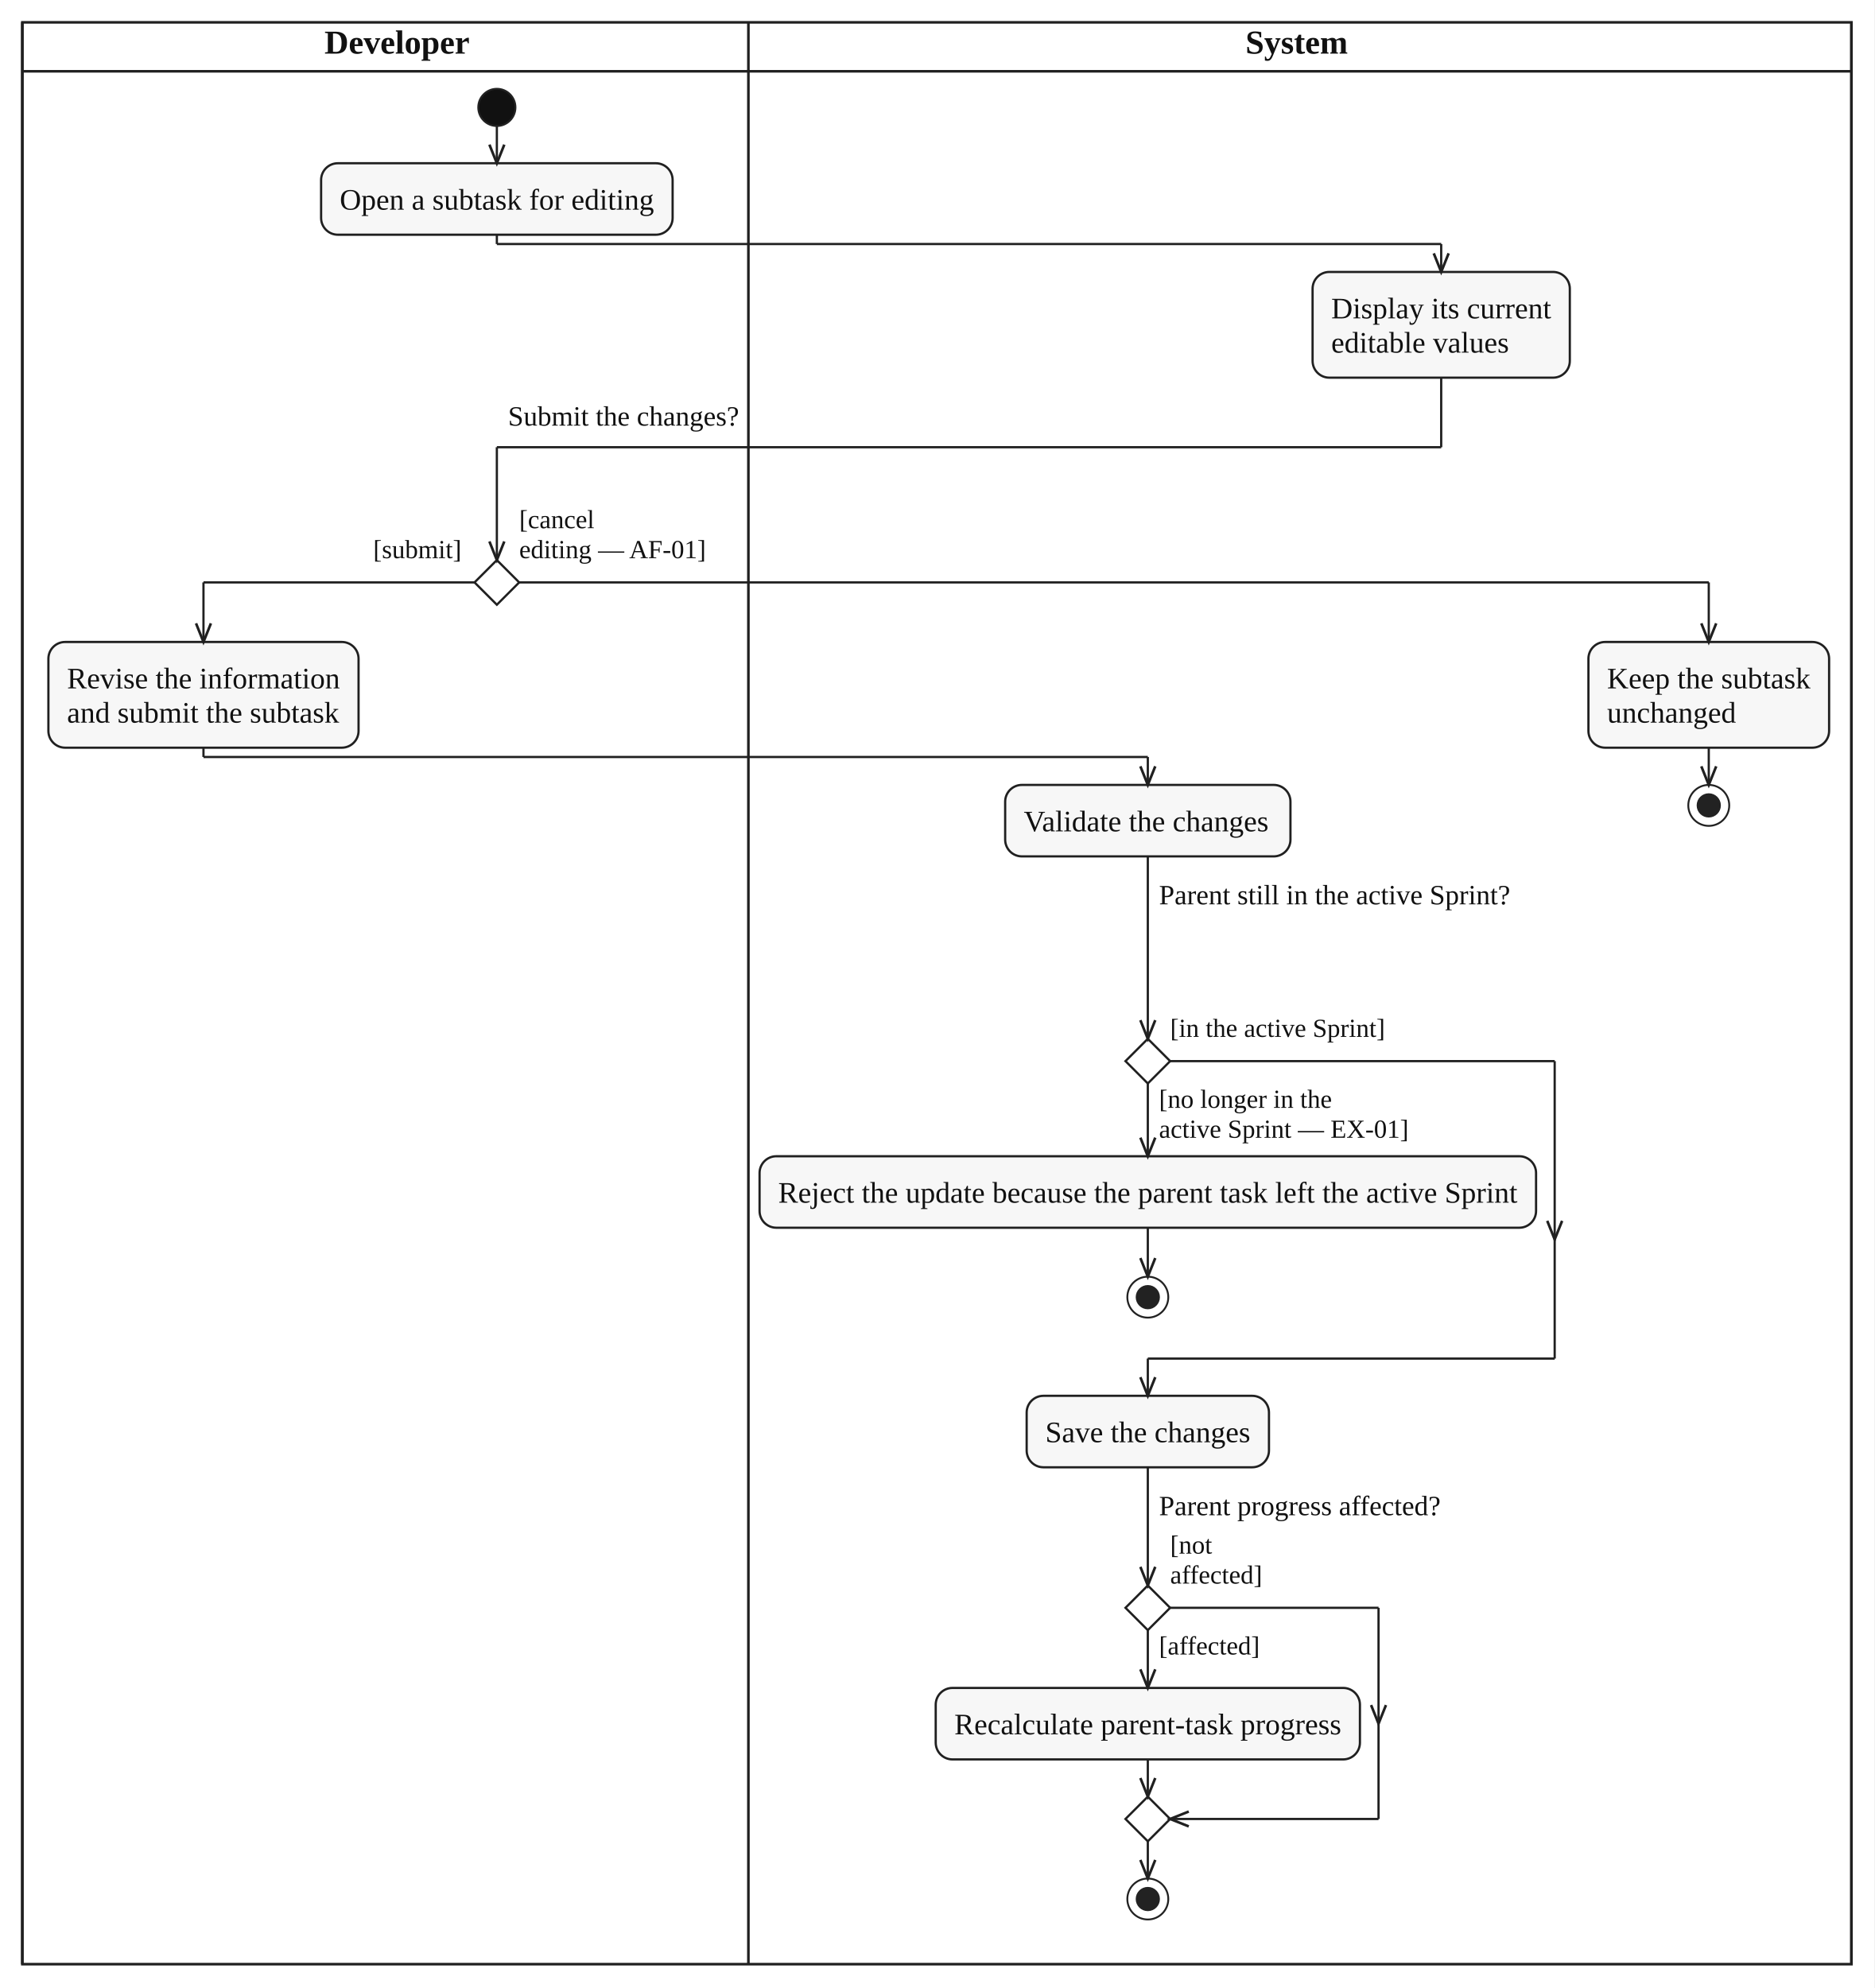
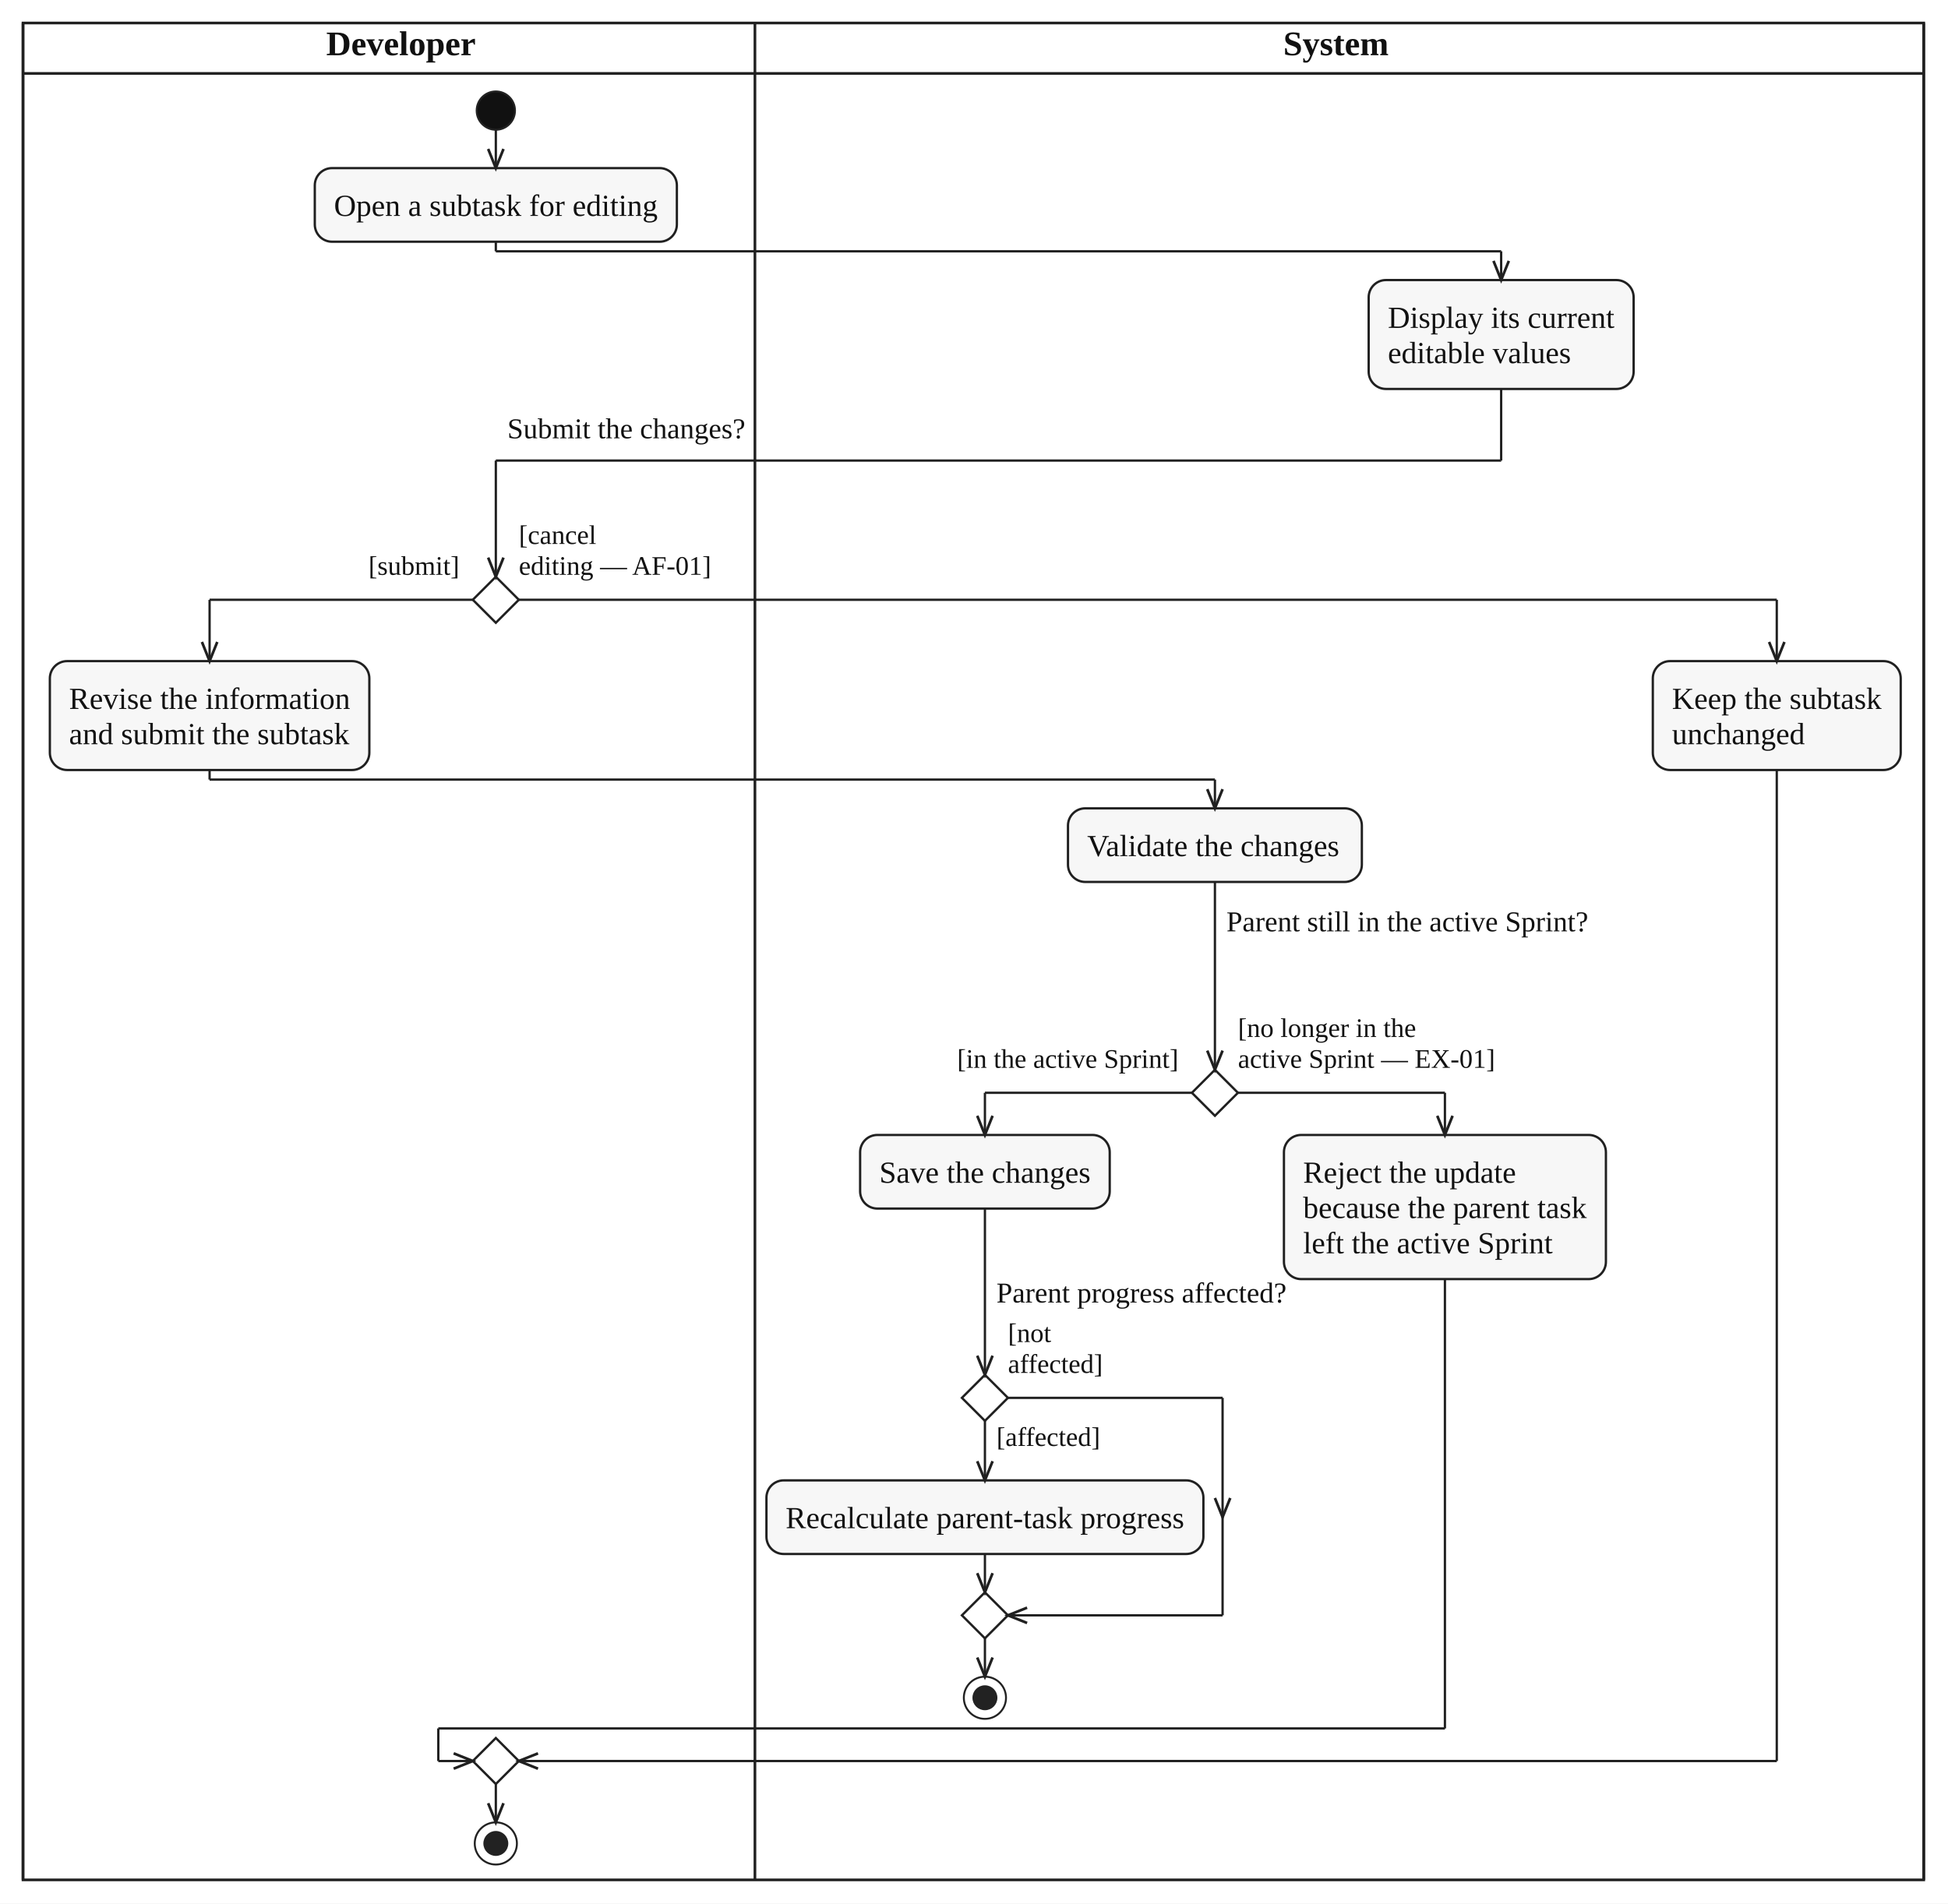
- <svg xmlns="http://www.w3.org/2000/svg" contentStyleType="text/css" height="1068px" preserveAspectRatio="none" style="width:1007px;height:1068px;background:#FFFFFF;" version="1.1" viewBox="-5 0.394 1007 1068" width="1007px" zoomAndPan="magnify" data-pres-formatted="1">
-   <rect id="pres-background" x="-5" y="0.394" width="1007" height="1068" fill="#FFFFFF" stroke="none" />
+ <svg xmlns="http://www.w3.org/2000/svg" contentStyleType="text/css" height="993px" preserveAspectRatio="none" style="width:1016px;height:993px;background:#FFFFFF;" version="1.1" viewBox="-5 0.394 1016 993" width="1016px" zoomAndPan="magnify" data-pres-formatted="1">
+   <rect id="pres-background" x="-5" y="0.394" width="1016" height="993" fill="#FFFFFF" stroke="none" />
  <defs />
  <g>
-     <rect fill="#FFFFFF" height="30.698" style="stroke:#FFFFFF;stroke-width:1.0;" width="967.931" x="15" y="12.394" />
-     <ellipse cx="261.935" cy="58.092" fill="#111111" rx="10" ry="10" style="stroke:#222222;stroke-width:1.0;" />
-     <rect fill="#F7F7F7" height="38.398" rx="9" ry="9" style="stroke:#202020;stroke-width:1.2;" width="188.852" x="167.51" y="88.092" />
-     <text fill="#111111" font-family="Times New Roman" font-size="16" lengthAdjust="spacing" textLength="168.852" x="177.51" y="113.029">Open a subtask for editing</text>
-     <polygon fill="#FFFFFF" points="261.935,301.274,273.935,313.274,261.935,325.274,249.935,313.274,261.935,301.274" style="stroke:#202020;stroke-width:1.2;" />
-     <text fill="#111111" font-family="Times New Roman" font-size="15" lengthAdjust="spacing" textLength="124.138" x="267.935" y="229.036">Submit the changes?</text>
-     <text fill="#111111" font-family="Times New Roman" font-size="15" lengthAdjust="spacing" textLength="3.75" x="267.935" y="246.284"> </text>
-     <text fill="#111111" font-family="Times New Roman" font-size="15" lengthAdjust="spacing" textLength="3.75" x="267.935" y="263.533"> </text>
-     <text fill="#111111" font-family="Times New Roman" font-size="15" lengthAdjust="spacing" textLength="3.75" x="267.935" y="280.781"> </text>
-     <text fill="#111111" font-family="Times New Roman" font-size="15" lengthAdjust="spacing" textLength="3.75" x="267.935" y="298.03"> </text>
-     <text fill="#111111" font-family="Times New Roman" font-size="14" lengthAdjust="spacing" textLength="54.441" x="195.494" y="300.246">[submit]  </text>
-     <text fill="#111111" font-family="Times New Roman" font-size="6" lengthAdjust="spacing" textLength="1.5" x="195.494" y="308.876"> </text>
-     <text fill="#111111" font-family="Times New Roman" font-size="14" lengthAdjust="spacing" textLength="47.407" x="273.935" y="284.147">  [cancel</text>
-     <text fill="#111111" font-family="Times New Roman" font-size="14" lengthAdjust="spacing" textLength="108.103" x="273.935" y="300.246">  editing — AF-01]</text>
-     <text fill="#111111" font-family="Times New Roman" font-size="6" lengthAdjust="spacing" textLength="1.5" x="273.935" y="308.876"> </text>
+     <rect fill="#FFFFFF" height="30.698" style="stroke:#FFFFFF;stroke-width:1.0;" width="976.595" x="15" y="12.394" />
+     <ellipse cx="253.605" cy="58.092" fill="#111111" rx="10" ry="10" style="stroke:#222222;stroke-width:1.0;" />
+     <rect fill="#F7F7F7" height="38.398" rx="9" ry="9" style="stroke:#202020;stroke-width:1.2;" width="188.852" x="159.179" y="88.092" />
+     <text fill="#111111" font-family="Times New Roman" font-size="16" lengthAdjust="spacing" textLength="168.852" x="169.179" y="113.029">Open a subtask for editing</text>
+     <polygon fill="#FFFFFF" points="253.605,301.274,265.604,313.274,253.605,325.274,241.605,313.274,253.605,301.274" style="stroke:#202020;stroke-width:1.2;" />
+     <text fill="#111111" font-family="Times New Roman" font-size="15" lengthAdjust="spacing" textLength="124.138" x="259.604" y="229.036">Submit the changes?</text>
+     <text fill="#111111" font-family="Times New Roman" font-size="15" lengthAdjust="spacing" textLength="3.75" x="259.604" y="246.284"> </text>
+     <text fill="#111111" font-family="Times New Roman" font-size="15" lengthAdjust="spacing" textLength="3.75" x="259.604" y="263.533"> </text>
+     <text fill="#111111" font-family="Times New Roman" font-size="15" lengthAdjust="spacing" textLength="3.75" x="259.604" y="280.781"> </text>
+     <text fill="#111111" font-family="Times New Roman" font-size="15" lengthAdjust="spacing" textLength="3.75" x="259.604" y="298.03"> </text>
+     <text fill="#111111" font-family="Times New Roman" font-size="14" lengthAdjust="spacing" textLength="54.441" x="187.163" y="300.246">[submit]  </text>
+     <text fill="#111111" font-family="Times New Roman" font-size="6" lengthAdjust="spacing" textLength="1.5" x="187.163" y="308.876"> </text>
+     <text fill="#111111" font-family="Times New Roman" font-size="14" lengthAdjust="spacing" textLength="47.407" x="265.604" y="284.147">  [cancel</text>
+     <text fill="#111111" font-family="Times New Roman" font-size="14" lengthAdjust="spacing" textLength="108.103" x="265.604" y="300.246">  editing — AF-01]</text>
+     <text fill="#111111" font-family="Times New Roman" font-size="6" lengthAdjust="spacing" textLength="1.5" x="265.604" y="308.876"> </text>
    <rect fill="#F7F7F7" height="56.797" rx="9" ry="9" style="stroke:#202020;stroke-width:1.2;" width="166.633" x="21" y="345.274" />
    <text fill="#111111" font-family="Times New Roman" font-size="16" lengthAdjust="spacing" textLength="146.633" x="31" y="370.212">Revise the information</text>
    <text fill="#111111" font-family="Times New Roman" font-size="16" lengthAdjust="spacing" textLength="146.211" x="31" y="388.61">and submit the subtask</text>
-     <line style="stroke:#202020;stroke-width:1.4;" x1="7" x2="7" y1="12.394" y2="1055.591" />
-     <rect fill="#F7F7F7" height="56.797" rx="9" ry="9" style="stroke:#202020;stroke-width:1.2;" width="138.195" x="700.181" y="146.49" />
-     <text fill="#111111" font-family="Times New Roman" font-size="16" lengthAdjust="spacing" textLength="118.195" x="710.181" y="171.428">Display its current</text>
-     <text fill="#111111" font-family="Times New Roman" font-size="16" lengthAdjust="spacing" textLength="95.516" x="710.181" y="189.826">editable values</text>
-     <rect fill="#F7F7F7" height="38.398" rx="9" ry="9" style="stroke:#202020;stroke-width:1.2;" width="153.273" x="535.023" y="422.071" />
-     <text fill="#111111" font-family="Times New Roman" font-size="16" lengthAdjust="spacing" textLength="133.273" x="545.023" y="447.009">Validate the changes</text>
-     <rect fill="#F7F7F7" height="38.398" rx="9" ry="9" style="stroke:#202020;stroke-width:1.2;" width="417.172" x="403.074" y="621.556" />
-     <text fill="#111111" font-family="Times New Roman" font-size="16" lengthAdjust="spacing" textLength="397.172" x="413.074" y="646.493">Reject the update because the parent task left the active Sprint</text>
-     <ellipse cx="611.66" cy="697.255" fill="none" rx="11" ry="11" style="stroke:#222222;stroke-width:1.0;" />
-     <ellipse cx="611.66" cy="697.255" fill="#222222" rx="6" ry="6" style="stroke:#222222;stroke-width:1.0;" />
-     <polygon fill="#FFFFFF" points="611.66,558.457,623.66,570.457,611.66,582.457,599.66,570.457,611.66,558.457" style="stroke:#202020;stroke-width:1.2;" />
-     <text fill="#111111" font-family="Times New Roman" font-size="15" lengthAdjust="spacing" textLength="188.708" x="617.66" y="486.218">Parent still in the active Sprint?</text>
-     <text fill="#111111" font-family="Times New Roman" font-size="15" lengthAdjust="spacing" textLength="3.75" x="617.66" y="503.467"> </text>
-     <text fill="#111111" font-family="Times New Roman" font-size="15" lengthAdjust="spacing" textLength="3.75" x="617.66" y="520.715"> </text>
-     <text fill="#111111" font-family="Times New Roman" font-size="15" lengthAdjust="spacing" textLength="3.75" x="617.66" y="537.964"> </text>
-     <text fill="#111111" font-family="Times New Roman" font-size="15" lengthAdjust="spacing" textLength="3.75" x="617.66" y="555.212"> </text>
-     <text fill="#111111" font-family="Times New Roman" font-size="14" lengthAdjust="spacing" textLength="99.921" x="617.66" y="595.527">  [no longer in the</text>
-     <text fill="#111111" font-family="Times New Roman" font-size="14" lengthAdjust="spacing" textLength="141.135" x="617.66" y="611.626">  active Sprint — EX-01]</text>
-     <text fill="#111111" font-family="Times New Roman" font-size="6" lengthAdjust="spacing" textLength="1.5" x="617.66" y="620.256"> </text>
-     <text fill="#111111" font-family="Times New Roman" font-size="14" lengthAdjust="spacing" textLength="122.466" x="623.66" y="557.429">[in the active Sprint]  </text>
-     <text fill="#111111" font-family="Times New Roman" font-size="6" lengthAdjust="spacing" textLength="1.5" x="623.66" y="566.059"> </text>
-     <rect fill="#F7F7F7" height="38.398" rx="9" ry="9" style="stroke:#202020;stroke-width:1.2;" width="130.18" x="546.57" y="750.255" />
-     <text fill="#111111" font-family="Times New Roman" font-size="16" lengthAdjust="spacing" textLength="110.18" x="556.57" y="775.192">Save the changes</text>
-     <rect fill="#F7F7F7" height="38.398" rx="9" ry="9" style="stroke:#202020;stroke-width:1.2;" width="227.906" x="497.707" y="907.193" />
-     <text fill="#111111" font-family="Times New Roman" font-size="16" lengthAdjust="spacing" textLength="207.906" x="507.707" y="932.13">Recalculate parent-task progress</text>
-     <polygon fill="#FFFFFF" points="611.66,852.144,623.66,864.144,611.66,876.144,599.66,864.144,611.66,852.144" style="stroke:#202020;stroke-width:1.2;" />
-     <text fill="#111111" font-family="Times New Roman" font-size="15" lengthAdjust="spacing" textLength="151.589" x="617.66" y="814.402">Parent progress affected?</text>
-     <text fill="#111111" font-family="Times New Roman" font-size="15" lengthAdjust="spacing" textLength="3.75" x="617.66" y="831.65"> </text>
-     <text fill="#111111" font-family="Times New Roman" font-size="15" lengthAdjust="spacing" textLength="3.75" x="617.66" y="848.899"> </text>
-     <text fill="#111111" font-family="Times New Roman" font-size="14" lengthAdjust="spacing" textLength="61.394" x="617.66" y="889.214">[affected]  </text>
-     <text fill="#111111" font-family="Times New Roman" font-size="6" lengthAdjust="spacing" textLength="1.5" x="617.66" y="897.844"> </text>
-     <text fill="#111111" font-family="Times New Roman" font-size="14" lengthAdjust="spacing" textLength="29.552" x="623.66" y="835.017">  [not</text>
-     <text fill="#111111" font-family="Times New Roman" font-size="14" lengthAdjust="spacing" textLength="56.731" x="623.66" y="851.115">  affected]</text>
-     <text fill="#111111" font-family="Times New Roman" font-size="6" lengthAdjust="spacing" textLength="1.5" x="623.66" y="859.745"> </text>
-     <polygon fill="#FFFFFF" points="611.66,965.591,623.66,977.591,611.66,989.591,599.66,977.591,611.66,965.591" style="stroke:#202020;stroke-width:1.2;" />
-     <ellipse cx="611.66" cy="1020.591" fill="none" rx="11" ry="11" style="stroke:#222222;stroke-width:1.0;" />
-     <ellipse cx="611.66" cy="1020.591" fill="#222222" rx="6" ry="6" style="stroke:#222222;stroke-width:1.0;" />
-     <rect fill="#F7F7F7" height="56.797" rx="9" ry="9" style="stroke:#202020;stroke-width:1.2;" width="129.305" x="848.376" y="345.274" />
-     <text fill="#111111" font-family="Times New Roman" font-size="16" lengthAdjust="spacing" textLength="109.305" x="858.376" y="370.212">Keep the subtask</text>
-     <text fill="#111111" font-family="Times New Roman" font-size="16" lengthAdjust="spacing" textLength="69.305" x="858.376" y="388.61">unchanged</text>
-     <ellipse cx="913.029" cy="433.071" fill="none" rx="11" ry="11" style="stroke:#222222;stroke-width:1.0;" />
-     <ellipse cx="913.029" cy="433.071" fill="#222222" rx="6" ry="6" style="stroke:#222222;stroke-width:1.0;" />
-     <line style="stroke:#202020;stroke-width:1.4;" x1="397.074" x2="397.074" y1="12.394" y2="1055.591" />
-     <line style="stroke:#202020;stroke-width:1.4;" x1="989.681" x2="989.681" y1="12.394" y2="1055.591" />
-     <line style="stroke:#202020;stroke-width:1.2;" x1="261.935" x2="261.935" y1="68.092" y2="88.092" />
-     <polyline points="257.935,78.092 261.935,88.092 265.935,78.092" fill="none" stroke="#202020" stroke-width="1.4" stroke-linejoin="miter" stroke-linecap="butt" class="open-arrowhead" />
-     <line style="stroke:#202020;stroke-width:1.2;" x1="249.935" x2="104.316" y1="313.274" y2="313.274" />
+     <polygon fill="#FFFFFF" points="253.605,907.049,265.604,919.049,253.605,931.049,241.605,919.049,253.605,907.049" style="stroke:#202020;stroke-width:1.2;" />
+     <ellipse cx="253.605" cy="962.049" fill="none" rx="11" ry="11" style="stroke:#222222;stroke-width:1.0;" />
+     <ellipse cx="253.605" cy="962.049" fill="#222222" rx="6" ry="6" style="stroke:#222222;stroke-width:1.0;" />
+     <line style="stroke:#202020;stroke-width:1.4;" x1="7" x2="7" y1="12.394" y2="981.049" />
+     <rect fill="#F7F7F7" height="56.797" rx="9" ry="9" style="stroke:#202020;stroke-width:1.2;" width="138.195" x="708.845" y="146.49" />
+     <text fill="#111111" font-family="Times New Roman" font-size="16" lengthAdjust="spacing" textLength="118.195" x="718.845" y="171.428">Display its current</text>
+     <text fill="#111111" font-family="Times New Roman" font-size="16" lengthAdjust="spacing" textLength="95.516" x="718.845" y="189.826">editable values</text>
+     <rect fill="#F7F7F7" height="38.398" rx="9" ry="9" style="stroke:#202020;stroke-width:1.2;" width="153.273" x="552.018" y="422.071" />
+     <text fill="#111111" font-family="Times New Roman" font-size="16" lengthAdjust="spacing" textLength="133.273" x="562.018" y="447.009">Validate the changes</text>
+     <polygon fill="#FFFFFF" points="628.655,558.457,640.655,570.457,628.655,582.457,616.655,570.457,628.655,558.457" style="stroke:#202020;stroke-width:1.2;" />
+     <text fill="#111111" font-family="Times New Roman" font-size="15" lengthAdjust="spacing" textLength="188.708" x="634.655" y="486.218">Parent still in the active Sprint?</text>
+     <text fill="#111111" font-family="Times New Roman" font-size="15" lengthAdjust="spacing" textLength="3.75" x="634.655" y="503.467"> </text>
+     <text fill="#111111" font-family="Times New Roman" font-size="15" lengthAdjust="spacing" textLength="3.75" x="634.655" y="520.715"> </text>
+     <text fill="#111111" font-family="Times New Roman" font-size="15" lengthAdjust="spacing" textLength="3.75" x="634.655" y="537.964"> </text>
+     <text fill="#111111" font-family="Times New Roman" font-size="15" lengthAdjust="spacing" textLength="3.75" x="634.655" y="555.212"> </text>
+     <text fill="#111111" font-family="Times New Roman" font-size="14" lengthAdjust="spacing" textLength="122.466" x="494.189" y="557.429">[in the active Sprint]  </text>
+     <text fill="#111111" font-family="Times New Roman" font-size="6" lengthAdjust="spacing" textLength="1.5" x="494.189" y="566.059"> </text>
+     <text fill="#111111" font-family="Times New Roman" font-size="14" lengthAdjust="spacing" textLength="99.921" x="640.655" y="541.33">  [no longer in the</text>
+     <text fill="#111111" font-family="Times New Roman" font-size="14" lengthAdjust="spacing" textLength="141.135" x="640.655" y="557.429">  active Sprint — EX-01]</text>
+     <text fill="#111111" font-family="Times New Roman" font-size="6" lengthAdjust="spacing" textLength="1.5" x="640.655" y="566.059"> </text>
+     <rect fill="#F7F7F7" height="38.398" rx="9" ry="9" style="stroke:#202020;stroke-width:1.2;" width="130.18" x="443.606" y="592.457" />
+     <text fill="#111111" font-family="Times New Roman" font-size="16" lengthAdjust="spacing" textLength="110.18" x="453.606" y="617.394">Save the changes</text>
+     <rect fill="#F7F7F7" height="38.398" rx="9" ry="9" style="stroke:#202020;stroke-width:1.2;" width="227.906" x="394.743" y="772.65" />
+     <text fill="#111111" font-family="Times New Roman" font-size="16" lengthAdjust="spacing" textLength="207.906" x="404.743" y="797.588">Recalculate parent-task progress</text>
+     <polygon fill="#FFFFFF" points="508.696,717.601,520.696,729.601,508.696,741.601,496.696,729.601,508.696,717.601" style="stroke:#202020;stroke-width:1.2;" />
+     <text fill="#111111" font-family="Times New Roman" font-size="15" lengthAdjust="spacing" textLength="151.589" x="514.696" y="679.859">Parent progress affected?</text>
+     <text fill="#111111" font-family="Times New Roman" font-size="15" lengthAdjust="spacing" textLength="3.75" x="514.696" y="697.108"> </text>
+     <text fill="#111111" font-family="Times New Roman" font-size="15" lengthAdjust="spacing" textLength="3.75" x="514.696" y="714.356"> </text>
+     <text fill="#111111" font-family="Times New Roman" font-size="14" lengthAdjust="spacing" textLength="61.394" x="514.696" y="754.671">[affected]  </text>
+     <text fill="#111111" font-family="Times New Roman" font-size="6" lengthAdjust="spacing" textLength="1.5" x="514.696" y="763.301"> </text>
+     <text fill="#111111" font-family="Times New Roman" font-size="14" lengthAdjust="spacing" textLength="29.552" x="520.696" y="700.474">  [not</text>
+     <text fill="#111111" font-family="Times New Roman" font-size="14" lengthAdjust="spacing" textLength="56.731" x="520.696" y="716.573">  affected]</text>
+     <text fill="#111111" font-family="Times New Roman" font-size="6" lengthAdjust="spacing" textLength="1.5" x="520.696" y="725.203"> </text>
+     <polygon fill="#FFFFFF" points="508.696,831.049,520.696,843.049,508.696,855.049,496.696,843.049,508.696,831.049" style="stroke:#202020;stroke-width:1.2;" />
+     <ellipse cx="508.696" cy="886.049" fill="none" rx="11" ry="11" style="stroke:#222222;stroke-width:1.0;" />
+     <ellipse cx="508.696" cy="886.049" fill="#222222" rx="6" ry="6" style="stroke:#222222;stroke-width:1.0;" />
+     <rect fill="#F7F7F7" height="75.195" rx="9" ry="9" style="stroke:#202020;stroke-width:1.2;" width="167.93" x="664.649" y="592.457" />
+     <text fill="#111111" font-family="Times New Roman" font-size="16" lengthAdjust="spacing" textLength="111.062" x="674.649" y="617.394">Reject the update</text>
+     <text fill="#111111" font-family="Times New Roman" font-size="16" lengthAdjust="spacing" textLength="147.93" x="674.649" y="635.793">because the parent task</text>
+     <text fill="#111111" font-family="Times New Roman" font-size="16" lengthAdjust="spacing" textLength="130.18" x="674.649" y="654.191">left the active Sprint</text>
+     <rect fill="#F7F7F7" height="56.797" rx="9" ry="9" style="stroke:#202020;stroke-width:1.2;" width="129.305" x="857.04" y="345.274" />
+     <text fill="#111111" font-family="Times New Roman" font-size="16" lengthAdjust="spacing" textLength="109.305" x="867.04" y="370.212">Keep the subtask</text>
+     <text fill="#111111" font-family="Times New Roman" font-size="16" lengthAdjust="spacing" textLength="69.305" x="867.04" y="388.61">unchanged</text>
+     <line style="stroke:#202020;stroke-width:1.4;" x1="388.743" x2="388.743" y1="12.394" y2="981.049" />
+     <line style="stroke:#202020;stroke-width:1.4;" x1="998.345" x2="998.345" y1="12.394" y2="981.049" />
+     <line style="stroke:#202020;stroke-width:1.2;" x1="253.605" x2="253.605" y1="68.092" y2="88.092" />
+     <polyline points="249.605,78.092 253.605,88.092 257.604,78.092" fill="none" stroke="#202020" stroke-width="1.4" stroke-linejoin="miter" stroke-linecap="butt" class="open-arrowhead" />
+     <line style="stroke:#202020;stroke-width:1.2;" x1="241.605" x2="104.316" y1="313.274" y2="313.274" />
    <line style="stroke:#202020;stroke-width:1.2;" x1="104.316" x2="104.316" y1="313.274" y2="345.274" />
    <polyline points="100.316,335.274 104.316,345.274 108.316,335.274" fill="none" stroke="#202020" stroke-width="1.4" stroke-linejoin="miter" stroke-linecap="butt" class="open-arrowhead" />
-     <line style="stroke:#202020;stroke-width:1.2;" x1="611.66" x2="611.66" y1="659.954" y2="686.255" />
-     <polyline points="607.66,676.255 611.66,686.255 615.66,676.255" fill="none" stroke="#202020" stroke-width="1.4" stroke-linejoin="miter" stroke-linecap="butt" class="open-arrowhead" />
-     <line style="stroke:#202020;stroke-width:1.2;" x1="611.66" x2="611.66" y1="582.457" y2="621.556" />
-     <polyline points="607.66,611.556 611.66,621.556 615.66,611.556" fill="none" stroke="#202020" stroke-width="1.4" stroke-linejoin="miter" stroke-linecap="butt" class="open-arrowhead" />
-     <line style="stroke:#202020;stroke-width:1.2;" x1="623.66" x2="830.246" y1="570.457" y2="570.457" />
-     <polyline points="826.246,656.255 830.246,666.255 834.246,656.255" fill="none" stroke="#202020" stroke-width="1.4" stroke-linejoin="miter" stroke-linecap="butt" class="open-arrowhead" />
-     <line style="stroke:#202020;stroke-width:1.2;" x1="830.246" x2="830.246" y1="570.457" y2="730.255" />
-     <line style="stroke:#202020;stroke-width:1.2;" x1="830.246" x2="611.66" y1="730.255" y2="730.255" />
-     <line style="stroke:#202020;stroke-width:1.2;" x1="611.66" x2="611.66" y1="730.255" y2="750.255" />
-     <polyline points="607.66,740.255 611.66,750.255 615.66,740.255" fill="none" stroke="#202020" stroke-width="1.4" stroke-linejoin="miter" stroke-linecap="butt" class="open-arrowhead" />
-     <line style="stroke:#202020;stroke-width:1.2;" x1="611.66" x2="611.66" y1="460.47" y2="558.457" />
-     <polyline points="607.66,548.457 611.66,558.457 615.66,548.457" fill="none" stroke="#202020" stroke-width="1.4" stroke-linejoin="miter" stroke-linecap="butt" class="open-arrowhead" />
-     <line style="stroke:#202020;stroke-width:1.2;" x1="611.66" x2="611.66" y1="876.144" y2="907.193" />
-     <polyline points="607.66,897.193 611.66,907.193 615.66,897.193" fill="none" stroke="#202020" stroke-width="1.4" stroke-linejoin="miter" stroke-linecap="butt" class="open-arrowhead" />
-     <line style="stroke:#202020;stroke-width:1.2;" x1="623.66" x2="735.613" y1="864.144" y2="864.144" />
-     <polyline points="731.613,916.392 735.613,926.392 739.613,916.392" fill="none" stroke="#202020" stroke-width="1.4" stroke-linejoin="miter" stroke-linecap="butt" class="open-arrowhead" />
-     <line style="stroke:#202020;stroke-width:1.2;" x1="735.613" x2="735.613" y1="864.144" y2="977.591" />
-     <line style="stroke:#202020;stroke-width:1.2;" x1="735.613" x2="623.66" y1="977.591" y2="977.591" />
-     <polyline points="633.66,973.591 623.66,977.591 633.66,981.591" fill="none" stroke="#202020" stroke-width="1.4" stroke-linejoin="miter" stroke-linecap="butt" class="open-arrowhead" />
-     <line style="stroke:#202020;stroke-width:1.2;" x1="611.66" x2="611.66" y1="945.591" y2="965.591" />
-     <polyline points="607.66,955.591 611.66,965.591 615.66,955.591" fill="none" stroke="#202020" stroke-width="1.4" stroke-linejoin="miter" stroke-linecap="butt" class="open-arrowhead" />
-     <line style="stroke:#202020;stroke-width:1.2;" x1="611.66" x2="611.66" y1="788.653" y2="852.144" />
-     <polyline points="607.66,842.144 611.66,852.144 615.66,842.144" fill="none" stroke="#202020" stroke-width="1.4" stroke-linejoin="miter" stroke-linecap="butt" class="open-arrowhead" />
-     <line style="stroke:#202020;stroke-width:1.2;" x1="611.66" x2="611.66" y1="989.591" y2="1009.591" />
-     <polyline points="607.66,999.591 611.66,1009.591 615.66,999.591" fill="none" stroke="#202020" stroke-width="1.4" stroke-linejoin="miter" stroke-linecap="butt" class="open-arrowhead" />
-     <line style="stroke:#202020;stroke-width:1.2;" x1="913.029" x2="913.029" y1="402.071" y2="422.071" />
-     <polyline points="909.029,412.071 913.029,422.071 917.029,412.071" fill="none" stroke="#202020" stroke-width="1.4" stroke-linejoin="miter" stroke-linecap="butt" class="open-arrowhead" />
-     <line style="stroke:#202020;stroke-width:1.2;" x1="261.935" x2="261.935" y1="126.49" y2="131.49" />
-     <line style="stroke:#202020;stroke-width:1.2;" x1="261.935" x2="769.279" y1="131.49" y2="131.49" />
-     <line style="stroke:#202020;stroke-width:1.2;" x1="769.279" x2="769.279" y1="131.49" y2="146.49" />
-     <polyline points="765.279,136.49 769.279,146.49 773.279,136.49" fill="none" stroke="#202020" stroke-width="1.4" stroke-linejoin="miter" stroke-linecap="butt" class="open-arrowhead" />
+     <line style="stroke:#202020;stroke-width:1.2;" x1="253.605" x2="253.605" y1="931.049" y2="951.049" />
+     <polyline points="249.605,941.049 253.605,951.049 257.604,941.049" fill="none" stroke="#202020" stroke-width="1.4" stroke-linejoin="miter" stroke-linecap="butt" class="open-arrowhead" />
+     <line style="stroke:#202020;stroke-width:1.2;" x1="508.696" x2="508.696" y1="741.601" y2="772.65" />
+     <polyline points="504.696,762.65 508.696,772.65 512.696,762.65" fill="none" stroke="#202020" stroke-width="1.4" stroke-linejoin="miter" stroke-linecap="butt" class="open-arrowhead" />
+     <line style="stroke:#202020;stroke-width:1.2;" x1="520.696" x2="632.649" y1="729.601" y2="729.601" />
+     <polyline points="628.649,781.85 632.649,791.85 636.649,781.85" fill="none" stroke="#202020" stroke-width="1.4" stroke-linejoin="miter" stroke-linecap="butt" class="open-arrowhead" />
+     <line style="stroke:#202020;stroke-width:1.2;" x1="632.649" x2="632.649" y1="729.601" y2="843.049" />
+     <line style="stroke:#202020;stroke-width:1.2;" x1="632.649" x2="520.696" y1="843.049" y2="843.049" />
+     <polyline points="530.696,839.049 520.696,843.049 530.696,847.049" fill="none" stroke="#202020" stroke-width="1.4" stroke-linejoin="miter" stroke-linecap="butt" class="open-arrowhead" />
+     <line style="stroke:#202020;stroke-width:1.2;" x1="508.696" x2="508.696" y1="811.049" y2="831.049" />
+     <polyline points="504.696,821.049 508.696,831.049 512.696,821.049" fill="none" stroke="#202020" stroke-width="1.4" stroke-linejoin="miter" stroke-linecap="butt" class="open-arrowhead" />
+     <line style="stroke:#202020;stroke-width:1.2;" x1="508.696" x2="508.696" y1="630.856" y2="717.601" />
+     <polyline points="504.696,707.601 508.696,717.601 512.696,707.601" fill="none" stroke="#202020" stroke-width="1.4" stroke-linejoin="miter" stroke-linecap="butt" class="open-arrowhead" />
+     <line style="stroke:#202020;stroke-width:1.2;" x1="508.696" x2="508.696" y1="855.049" y2="875.049" />
+     <polyline points="504.696,865.049 508.696,875.049 512.696,865.049" fill="none" stroke="#202020" stroke-width="1.4" stroke-linejoin="miter" stroke-linecap="butt" class="open-arrowhead" />
+     <line style="stroke:#202020;stroke-width:1.2;" x1="616.655" x2="508.696" y1="570.457" y2="570.457" />
+     <line style="stroke:#202020;stroke-width:1.2;" x1="508.696" x2="508.696" y1="570.457" y2="592.457" />
+     <polyline points="504.696,582.457 508.696,592.457 512.696,582.457" fill="none" stroke="#202020" stroke-width="1.4" stroke-linejoin="miter" stroke-linecap="butt" class="open-arrowhead" />
+     <line style="stroke:#202020;stroke-width:1.2;" x1="640.655" x2="748.614" y1="570.457" y2="570.457" />
+     <line style="stroke:#202020;stroke-width:1.2;" x1="748.614" x2="748.614" y1="570.457" y2="592.457" />
+     <polyline points="744.614,582.457 748.614,592.457 752.614,582.457" fill="none" stroke="#202020" stroke-width="1.4" stroke-linejoin="miter" stroke-linecap="butt" class="open-arrowhead" />
+     <line style="stroke:#202020;stroke-width:1.2;" x1="748.614" x2="748.614" y1="667.652" y2="902.049" />
+     <line style="stroke:#202020;stroke-width:1.2;" x1="748.614" x2="223.605" y1="902.049" y2="902.049" />
+     <line style="stroke:#202020;stroke-width:1.2;" x1="223.605" x2="223.605" y1="902.049" y2="919.049" />
+     <line style="stroke:#202020;stroke-width:1.2;" x1="223.605" x2="241.605" y1="919.049" y2="919.049" />
+     <polyline points="231.605,915.049 241.605,919.049 231.605,923.049" fill="none" stroke="#202020" stroke-width="1.4" stroke-linejoin="miter" stroke-linecap="butt" class="open-arrowhead" />
+     <line style="stroke:#202020;stroke-width:1.2;" x1="628.655" x2="628.655" y1="460.47" y2="558.457" />
+     <polyline points="624.655,548.457 628.655,558.457 632.655,548.457" fill="none" stroke="#202020" stroke-width="1.4" stroke-linejoin="miter" stroke-linecap="butt" class="open-arrowhead" />
+     <line style="stroke:#202020;stroke-width:1.2;" x1="253.605" x2="253.605" y1="126.49" y2="131.49" />
+     <line style="stroke:#202020;stroke-width:1.2;" x1="253.605" x2="777.943" y1="131.49" y2="131.49" />
+     <line style="stroke:#202020;stroke-width:1.2;" x1="777.943" x2="777.943" y1="131.49" y2="146.49" />
+     <polyline points="773.943,136.49 777.943,146.49 781.943,136.49" fill="none" stroke="#202020" stroke-width="1.4" stroke-linejoin="miter" stroke-linecap="butt" class="open-arrowhead" />
    <line style="stroke:#202020;stroke-width:1.2;" x1="104.316" x2="104.316" y1="402.071" y2="407.071" />
-     <line style="stroke:#202020;stroke-width:1.2;" x1="104.316" x2="611.66" y1="407.071" y2="407.071" />
-     <line style="stroke:#202020;stroke-width:1.2;" x1="611.66" x2="611.66" y1="407.071" y2="422.071" />
-     <polyline points="607.66,412.071 611.66,422.071 615.66,412.071" fill="none" stroke="#202020" stroke-width="1.4" stroke-linejoin="miter" stroke-linecap="butt" class="open-arrowhead" />
-     <line style="stroke:#202020;stroke-width:1.2;" x1="273.935" x2="913.029" y1="313.274" y2="313.274" />
-     <line style="stroke:#202020;stroke-width:1.2;" x1="913.029" x2="913.029" y1="313.274" y2="345.274" />
-     <polyline points="909.029,335.274 913.029,345.274 917.029,335.274" fill="none" stroke="#202020" stroke-width="1.4" stroke-linejoin="miter" stroke-linecap="butt" class="open-arrowhead" />
-     <line style="stroke:#202020;stroke-width:1.2;" x1="769.279" x2="769.279" y1="203.287" y2="240.653" />
-     <line style="stroke:#202020;stroke-width:1.2;" x1="769.279" x2="261.935" y1="240.653" y2="240.653" />
-     <line style="stroke:#202020;stroke-width:1.2;" x1="261.935" x2="261.935" y1="240.653" y2="301.274" />
-     <polyline points="257.935,291.274 261.935,301.274 265.935,291.274" fill="none" stroke="#202020" stroke-width="1.4" stroke-linejoin="miter" stroke-linecap="butt" class="open-arrowhead" />
-     <text fill="#111111" font-family="Times New Roman" font-size="18" font-weight="bold" lengthAdjust="spacing" textLength="77.968" x="169.303" y="29.198">Developer</text>
-     <text fill="#111111" font-family="Times New Roman" font-size="7" font-weight="bold" lengthAdjust="spacing" textLength="1.75" x="164.803" y="39.627"> </text>
-     <text fill="#111111" font-family="Times New Roman" font-size="18" font-weight="bold" lengthAdjust="spacing" textLength="54.993" x="664.131" y="29.198">System</text>
-     <text fill="#111111" font-family="Times New Roman" font-size="7" font-weight="bold" lengthAdjust="spacing" textLength="1.75" x="659.631" y="39.627"> </text>
+     <line style="stroke:#202020;stroke-width:1.2;" x1="104.316" x2="628.655" y1="407.071" y2="407.071" />
+     <line style="stroke:#202020;stroke-width:1.2;" x1="628.655" x2="628.655" y1="407.071" y2="422.071" />
+     <polyline points="624.655,412.071 628.655,422.071 632.655,412.071" fill="none" stroke="#202020" stroke-width="1.4" stroke-linejoin="miter" stroke-linecap="butt" class="open-arrowhead" />
+     <line style="stroke:#202020;stroke-width:1.2;" x1="265.604" x2="921.693" y1="313.274" y2="313.274" />
+     <line style="stroke:#202020;stroke-width:1.2;" x1="921.693" x2="921.693" y1="313.274" y2="345.274" />
+     <polyline points="917.693,335.274 921.693,345.274 925.693,335.274" fill="none" stroke="#202020" stroke-width="1.4" stroke-linejoin="miter" stroke-linecap="butt" class="open-arrowhead" />
+     <line style="stroke:#202020;stroke-width:1.2;" x1="921.693" x2="921.693" y1="402.071" y2="919.049" />
+     <line style="stroke:#202020;stroke-width:1.2;" x1="921.693" x2="265.604" y1="919.049" y2="919.049" />
+     <polyline points="275.604,915.049 265.604,919.049 275.604,923.049" fill="none" stroke="#202020" stroke-width="1.4" stroke-linejoin="miter" stroke-linecap="butt" class="open-arrowhead" />
+     <line style="stroke:#202020;stroke-width:1.2;" x1="777.943" x2="777.943" y1="203.287" y2="240.653" />
+     <line style="stroke:#202020;stroke-width:1.2;" x1="777.943" x2="253.605" y1="240.653" y2="240.653" />
+     <line style="stroke:#202020;stroke-width:1.2;" x1="253.605" x2="253.605" y1="240.653" y2="301.274" />
+     <polyline points="249.605,291.274 253.605,301.274 257.604,291.274" fill="none" stroke="#202020" stroke-width="1.4" stroke-linejoin="miter" stroke-linecap="butt" class="open-arrowhead" />
+     <text fill="#111111" font-family="Times New Roman" font-size="18" font-weight="bold" lengthAdjust="spacing" textLength="77.968" x="165.137" y="29.198">Developer</text>
+     <text fill="#111111" font-family="Times New Roman" font-size="7" font-weight="bold" lengthAdjust="spacing" textLength="1.75" x="160.637" y="39.627"> </text>
+     <text fill="#111111" font-family="Times New Roman" font-size="18" font-weight="bold" lengthAdjust="spacing" textLength="54.993" x="664.297" y="29.198">System</text>
+     <text fill="#111111" font-family="Times New Roman" font-size="7" font-weight="bold" lengthAdjust="spacing" textLength="1.75" x="659.797" y="39.627"> </text>
  </g>
  <g id="pres-frame" fill="none" stroke="#202020" stroke-width="1.4">
-     <rect x="7" y="12.394" width="982.681" height="1043.198" />
-     <line x1="7" x2="989.681" y1="38.698" y2="38.698" />
+     <rect x="7" y="12.394" width="991.345" height="968.655" />
+     <line x1="7" x2="998.345" y1="38.698" y2="38.698" />
  </g>
</svg>
